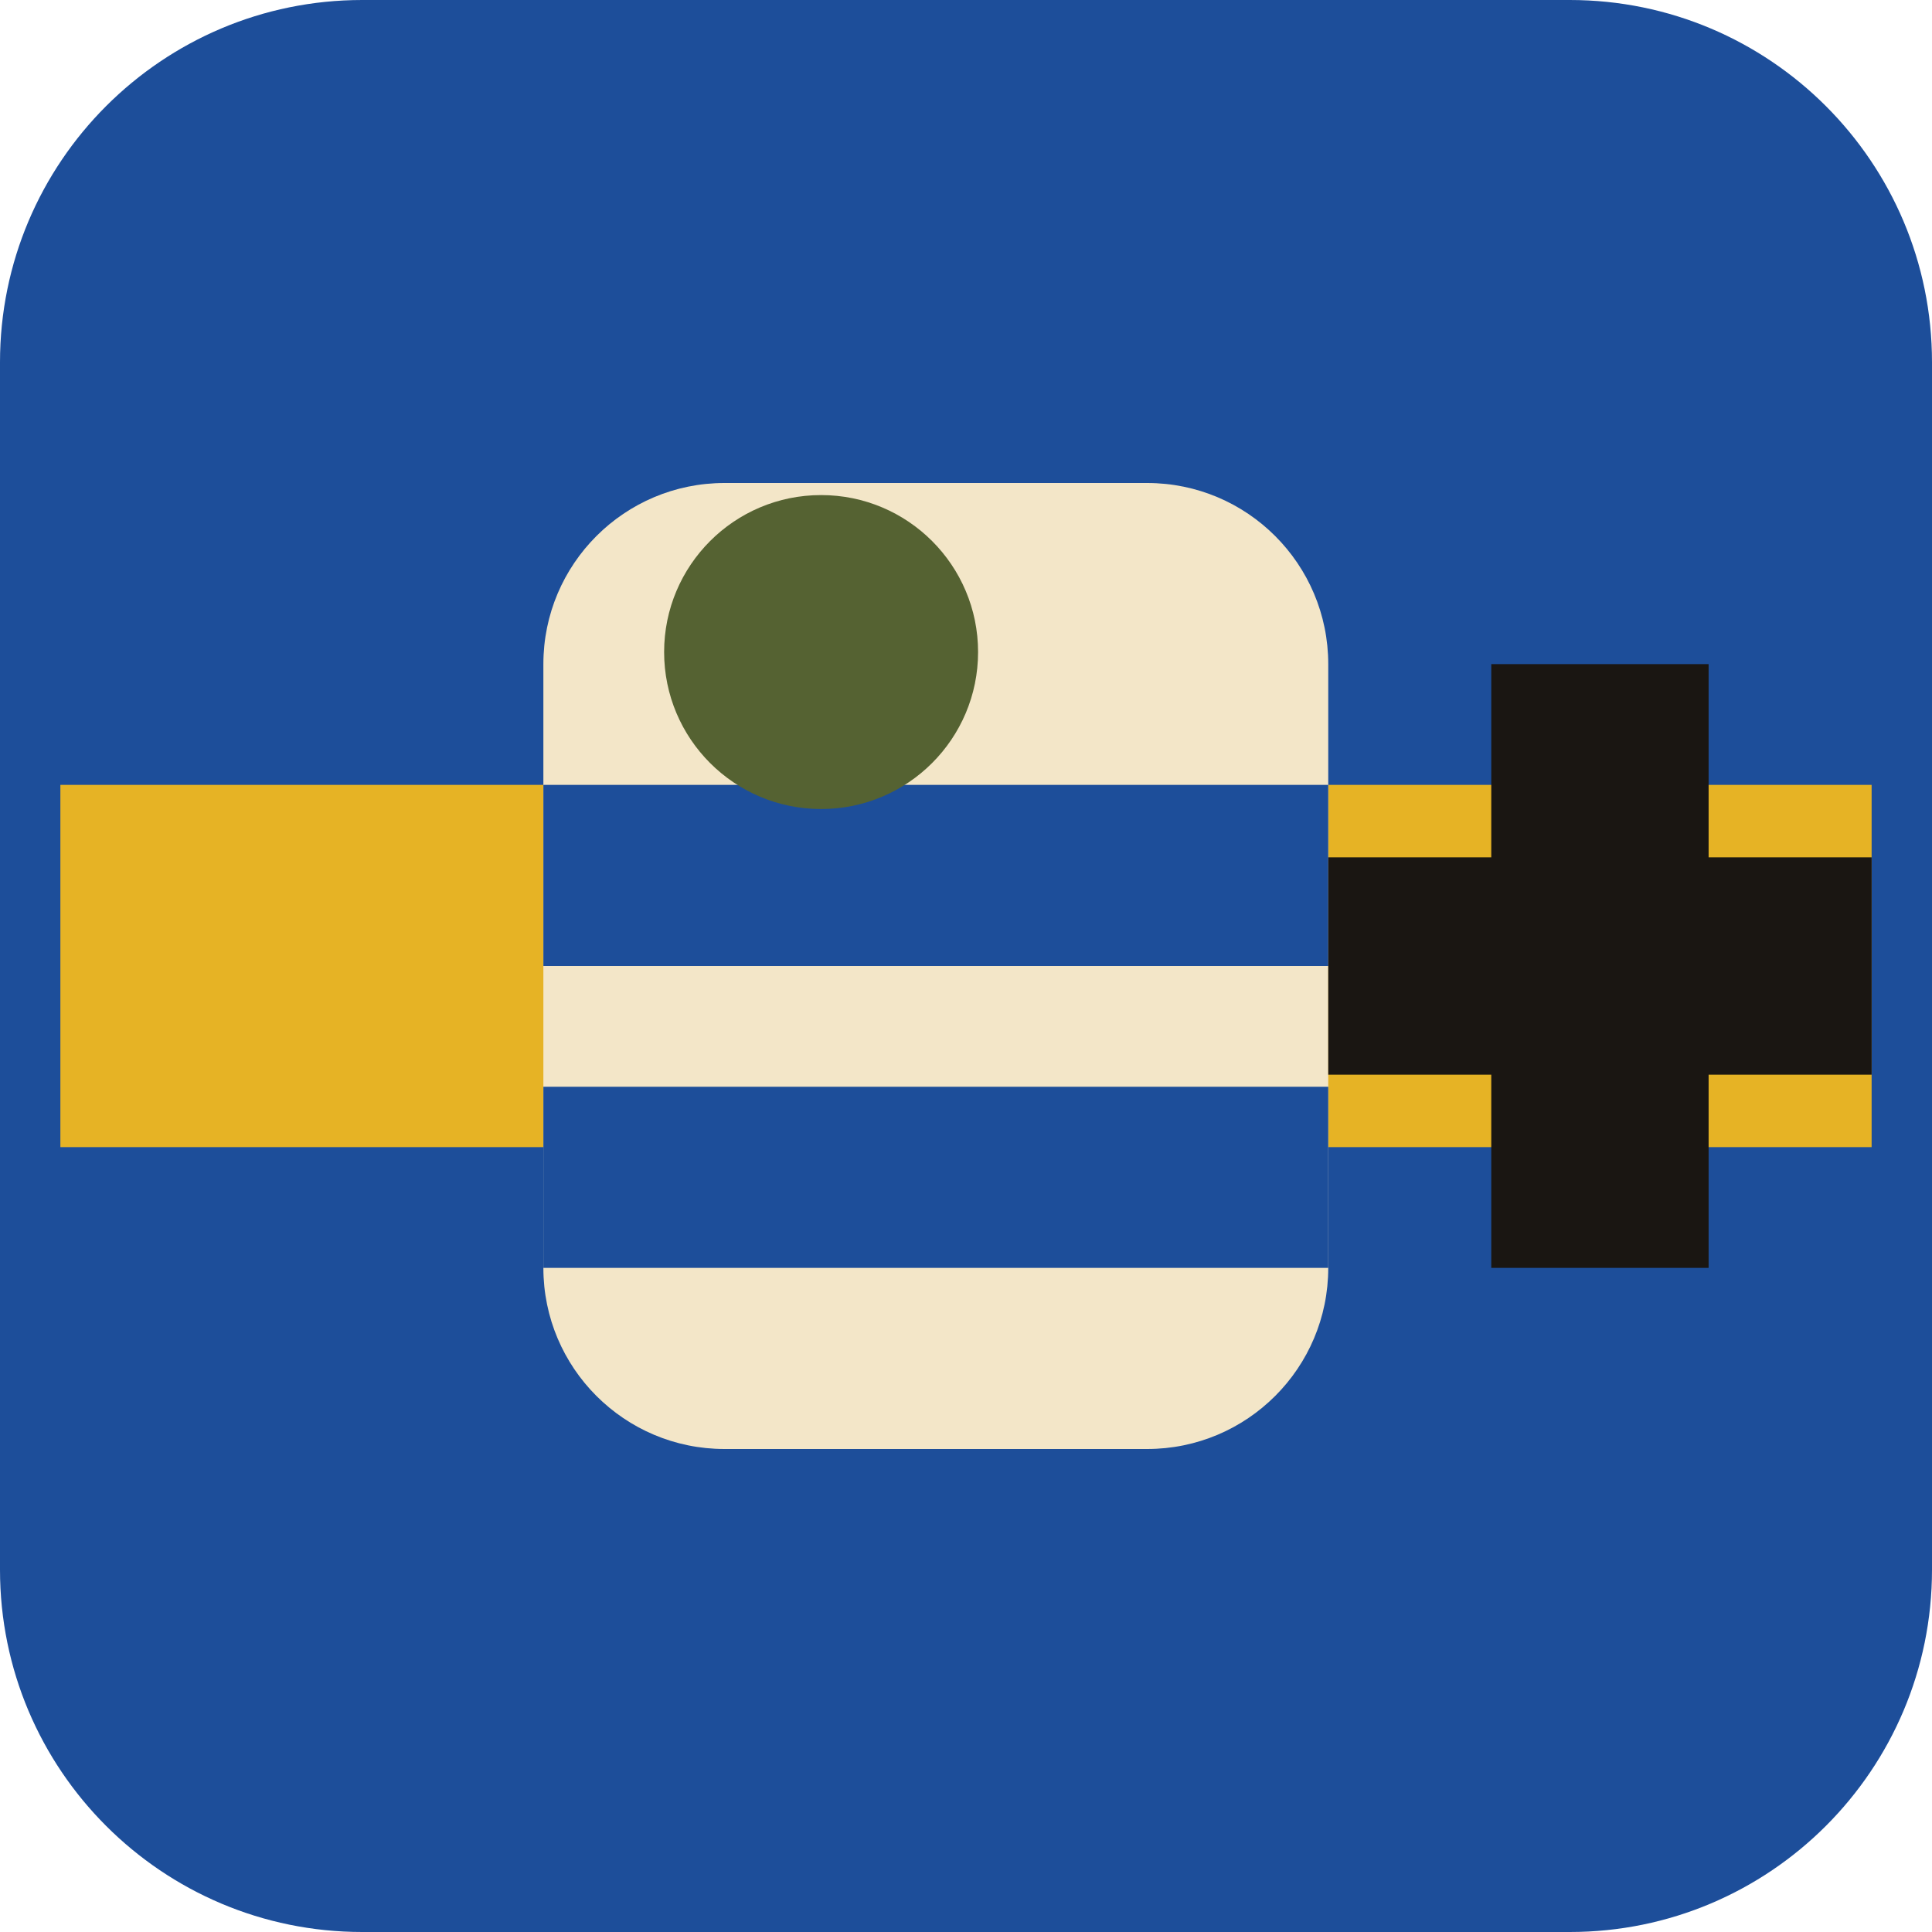
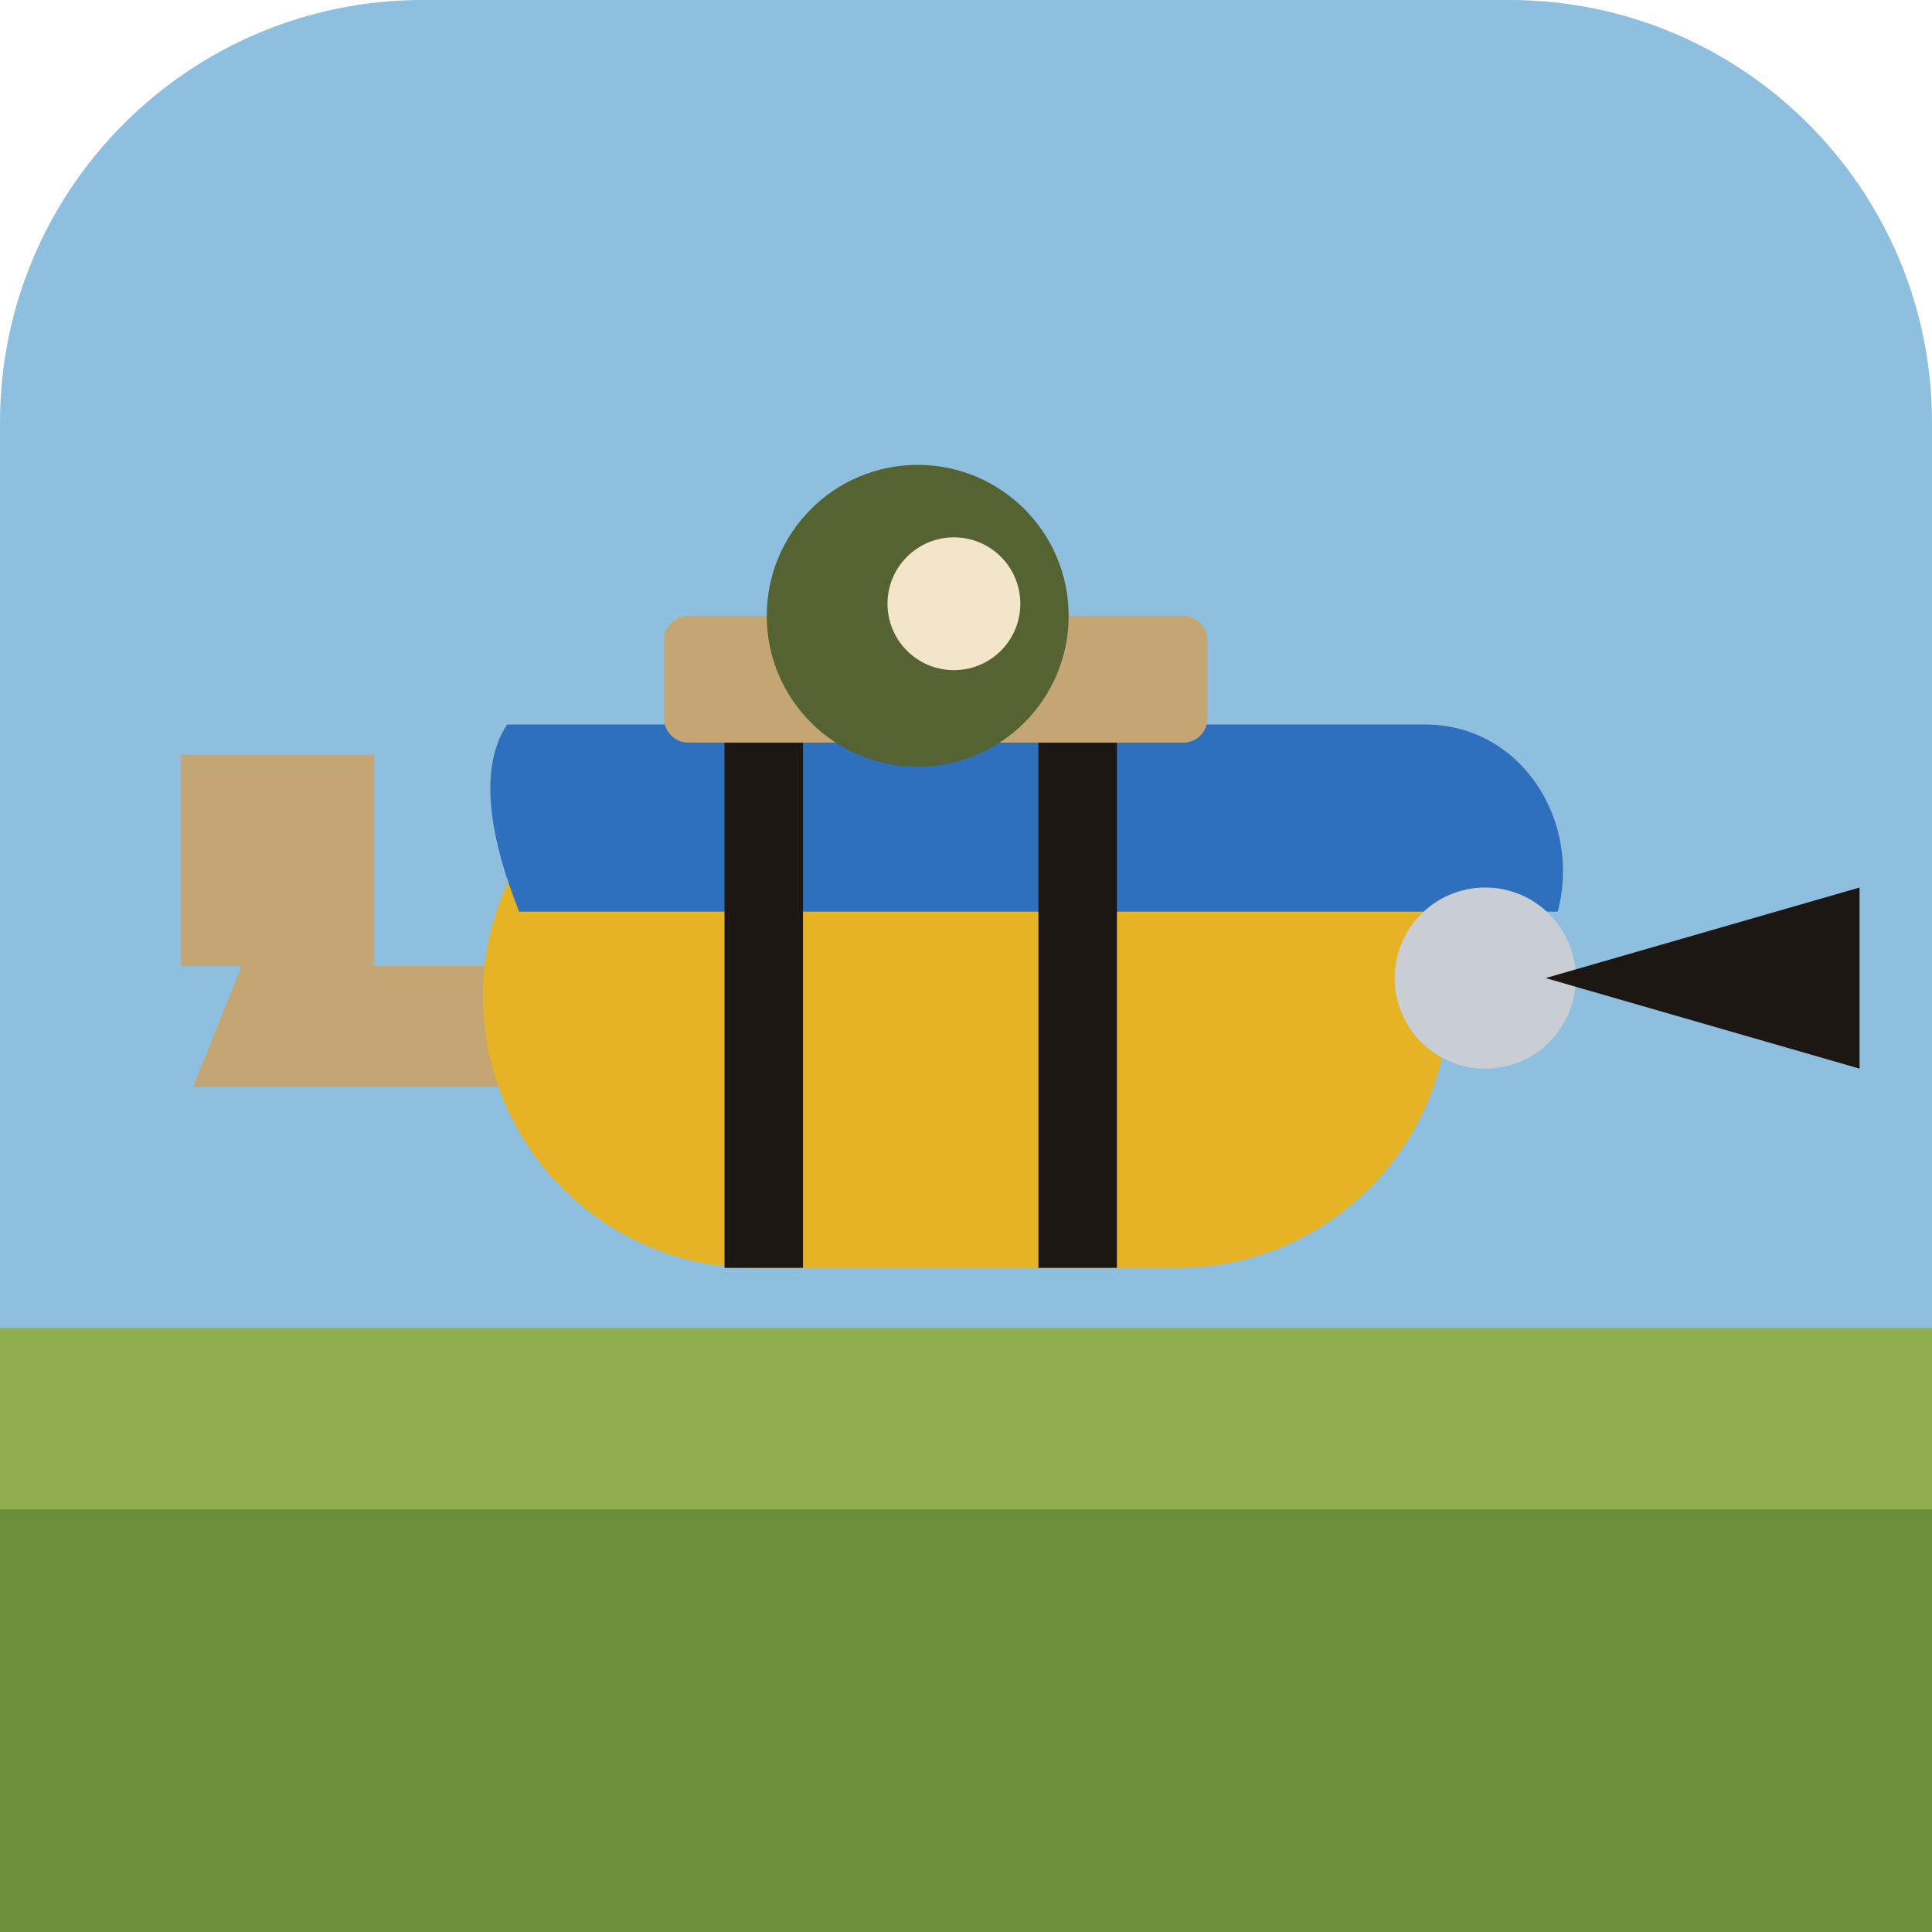
<svg xmlns="http://www.w3.org/2000/svg" viewBox="0 0 32 32">
-   <rect width="32" height="32" rx="6" fill="#1D4E9A" />
-   <rect x="1" y="13" width="30" height="6" fill="#E6B325" />
-   <rect x="9" y="8" width="13" height="16" rx="3" fill="#F3E6C8" />
-   <rect x="9" y="13" width="13" height="3" fill="#1D4E9A" />
-   <rect x="9" y="18" width="13" height="3" fill="#1D4E9A" />
-   <rect x="22" y="14.2" width="9" height="3.6" fill="#1A1612" />
-   <rect x="24.7" y="11" width="3.6" height="10" fill="#1A1612" />
-   <circle cx="13.6" cy="10.8" r="2.6" fill="#556232" />
+   <rect width="32" height="32" rx="7" fill="#8EBFDF" />
+   <rect y="22" width="32" height="10" fill="#6B8F3A" />
+   <rect y="22" width="32" height="3" fill="#8EAF4C" />
+   <path d="M4 16h6v2H3.2z" fill="#C4A574" />
+   <path d="M3 12.5h3.2V16H3z" fill="#C4A574" />
+   <rect x="8" y="12" width="16" height="9" rx="4.5" fill="#E6B325" />
+   <path d="M8.4 12h15.2c1.6 0 2.6 1.6 2.2 3.1H8.6C8 13.6 8 12.6 8.4 12z" fill="#2E6FBE" />
+   <rect x="12" y="12" width="1.3" height="9" fill="#1C1712" />
+   <rect x="17.2" y="12" width="1.3" height="9" fill="#1C1712" />
+   <rect x="11" y="10.2" width="9" height="2.1" rx="0.4" fill="#C4A574" />
+   <circle cx="15.2" cy="10.2" r="2.5" fill="#556232" />
+   <circle cx="15.8" cy="10" r="1.1" fill="#F3E6C8" />
+   <circle cx="24.6" cy="16.2" r="1.5" fill="#C9CDD4" />
+   <path d="M25.6 16.2l5.2-1.5v3z" fill="#1C1712" />
</svg>
